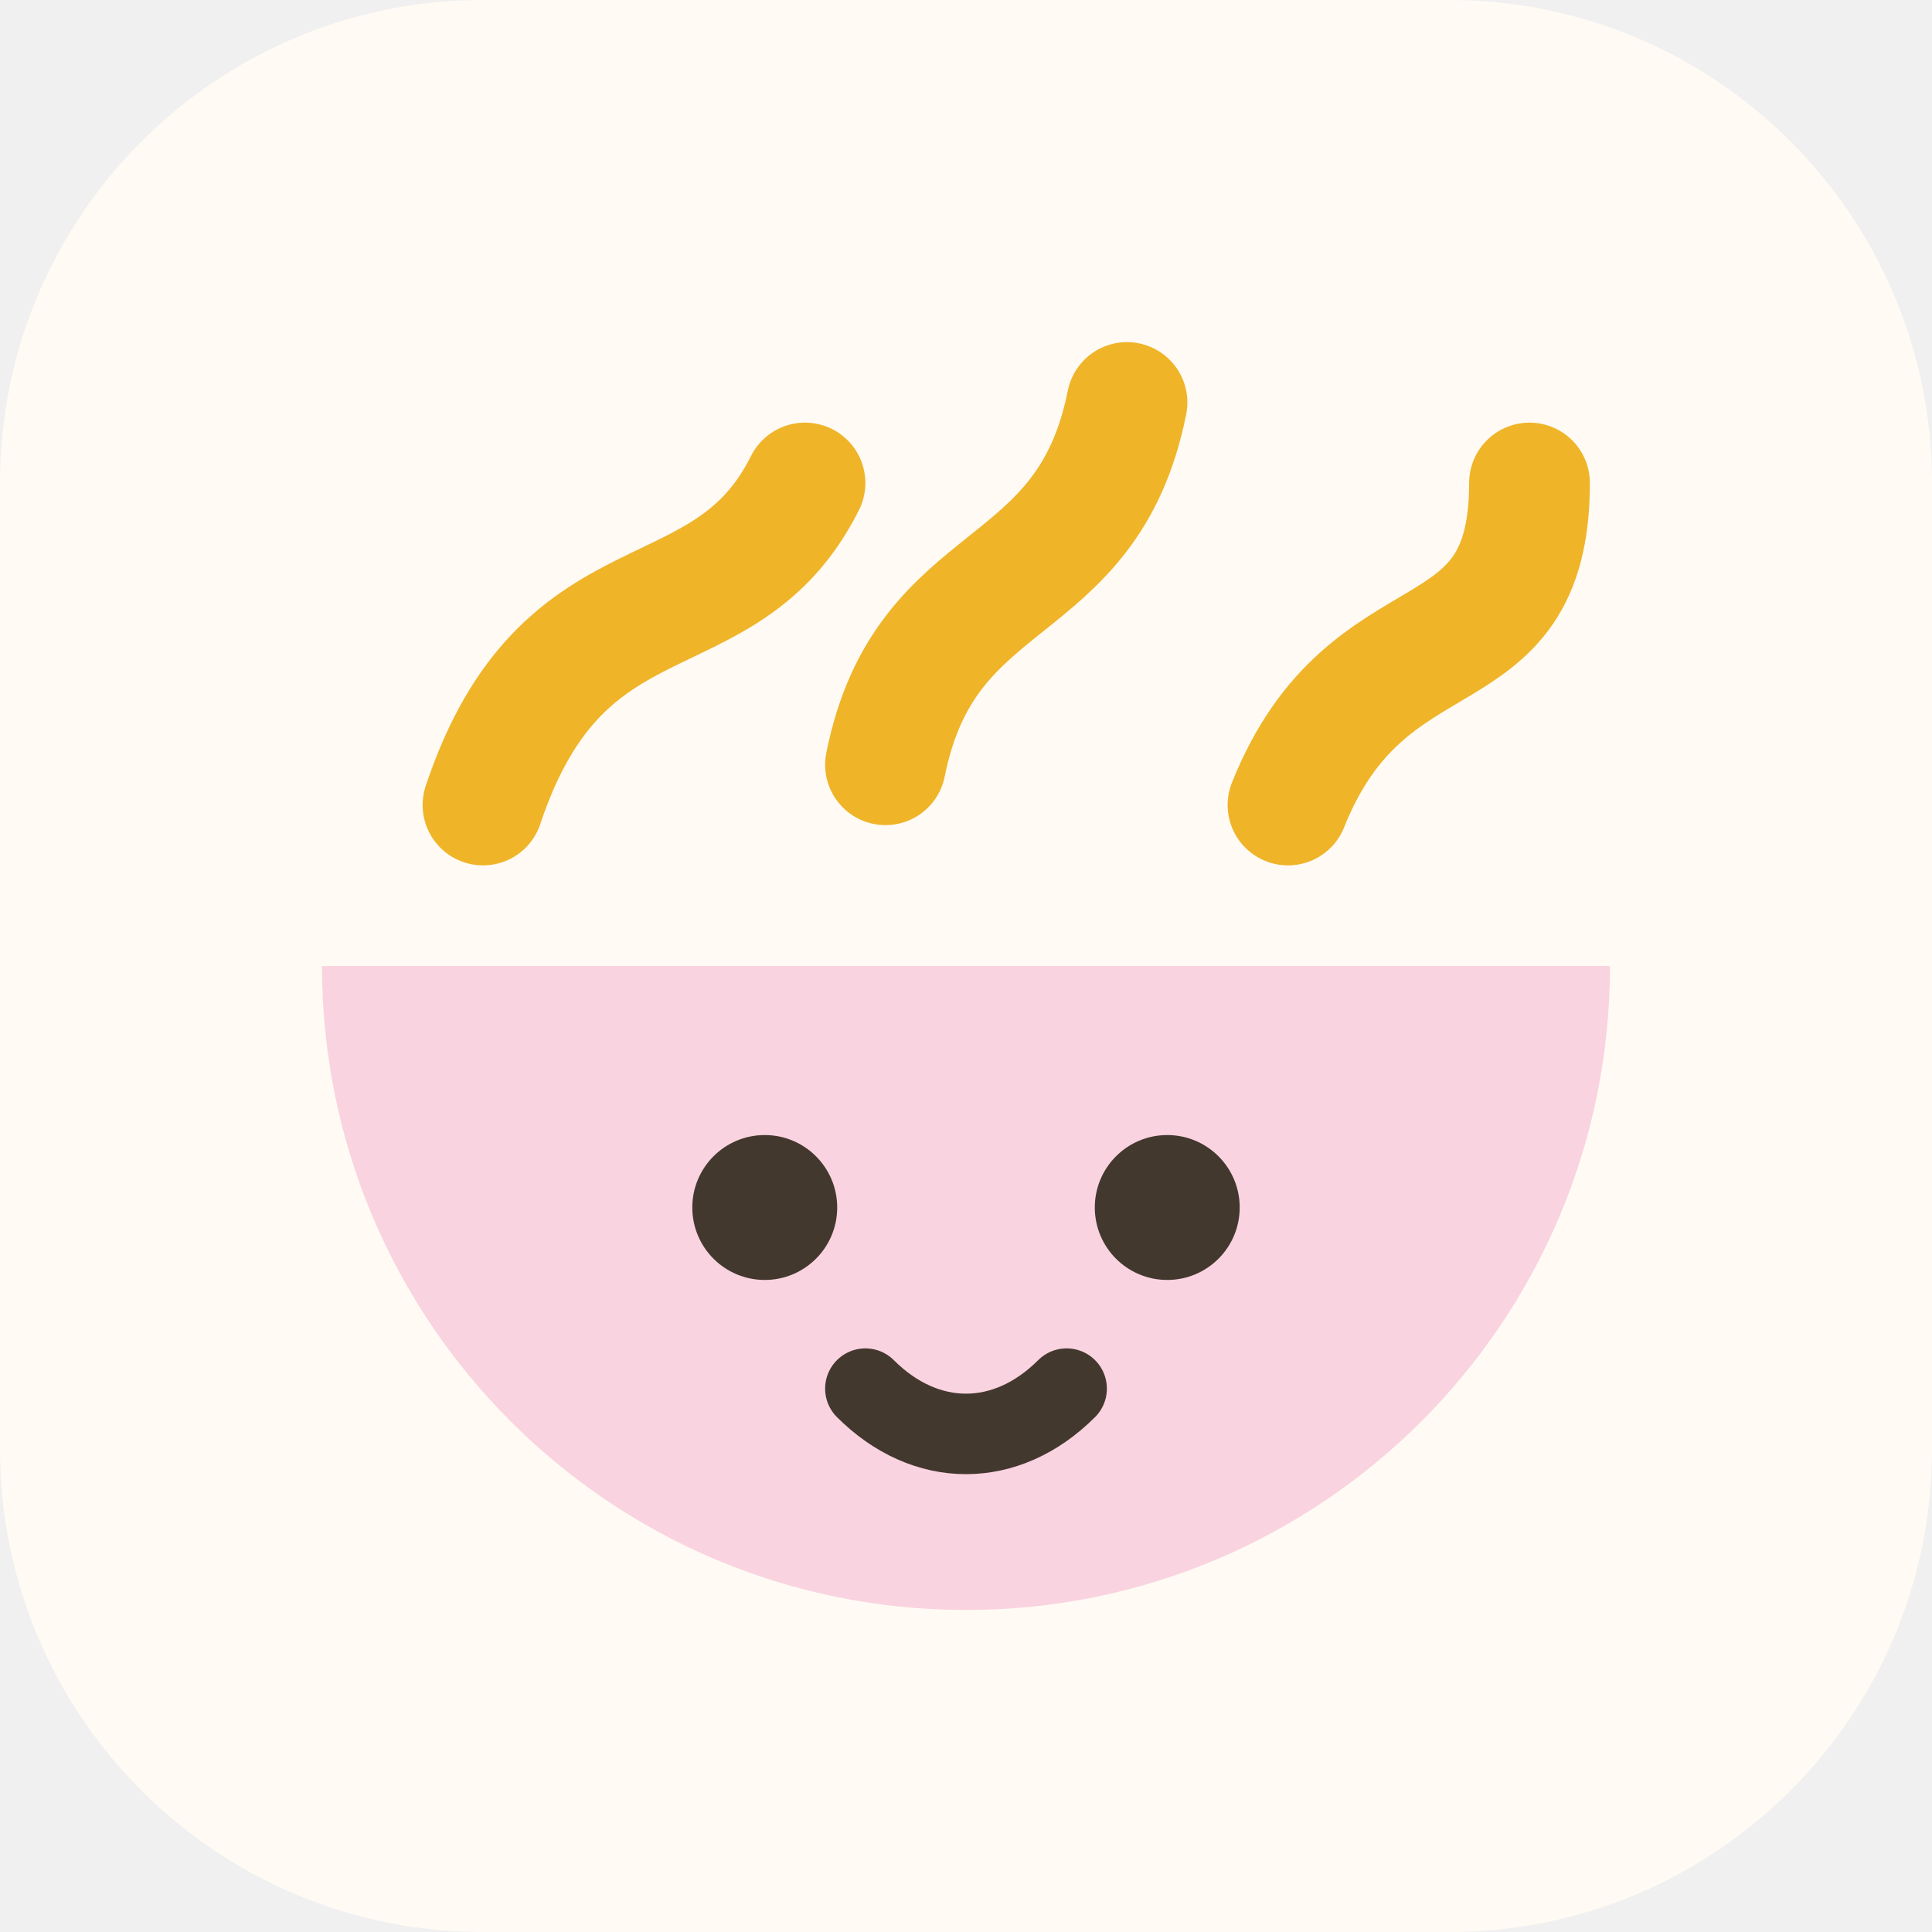
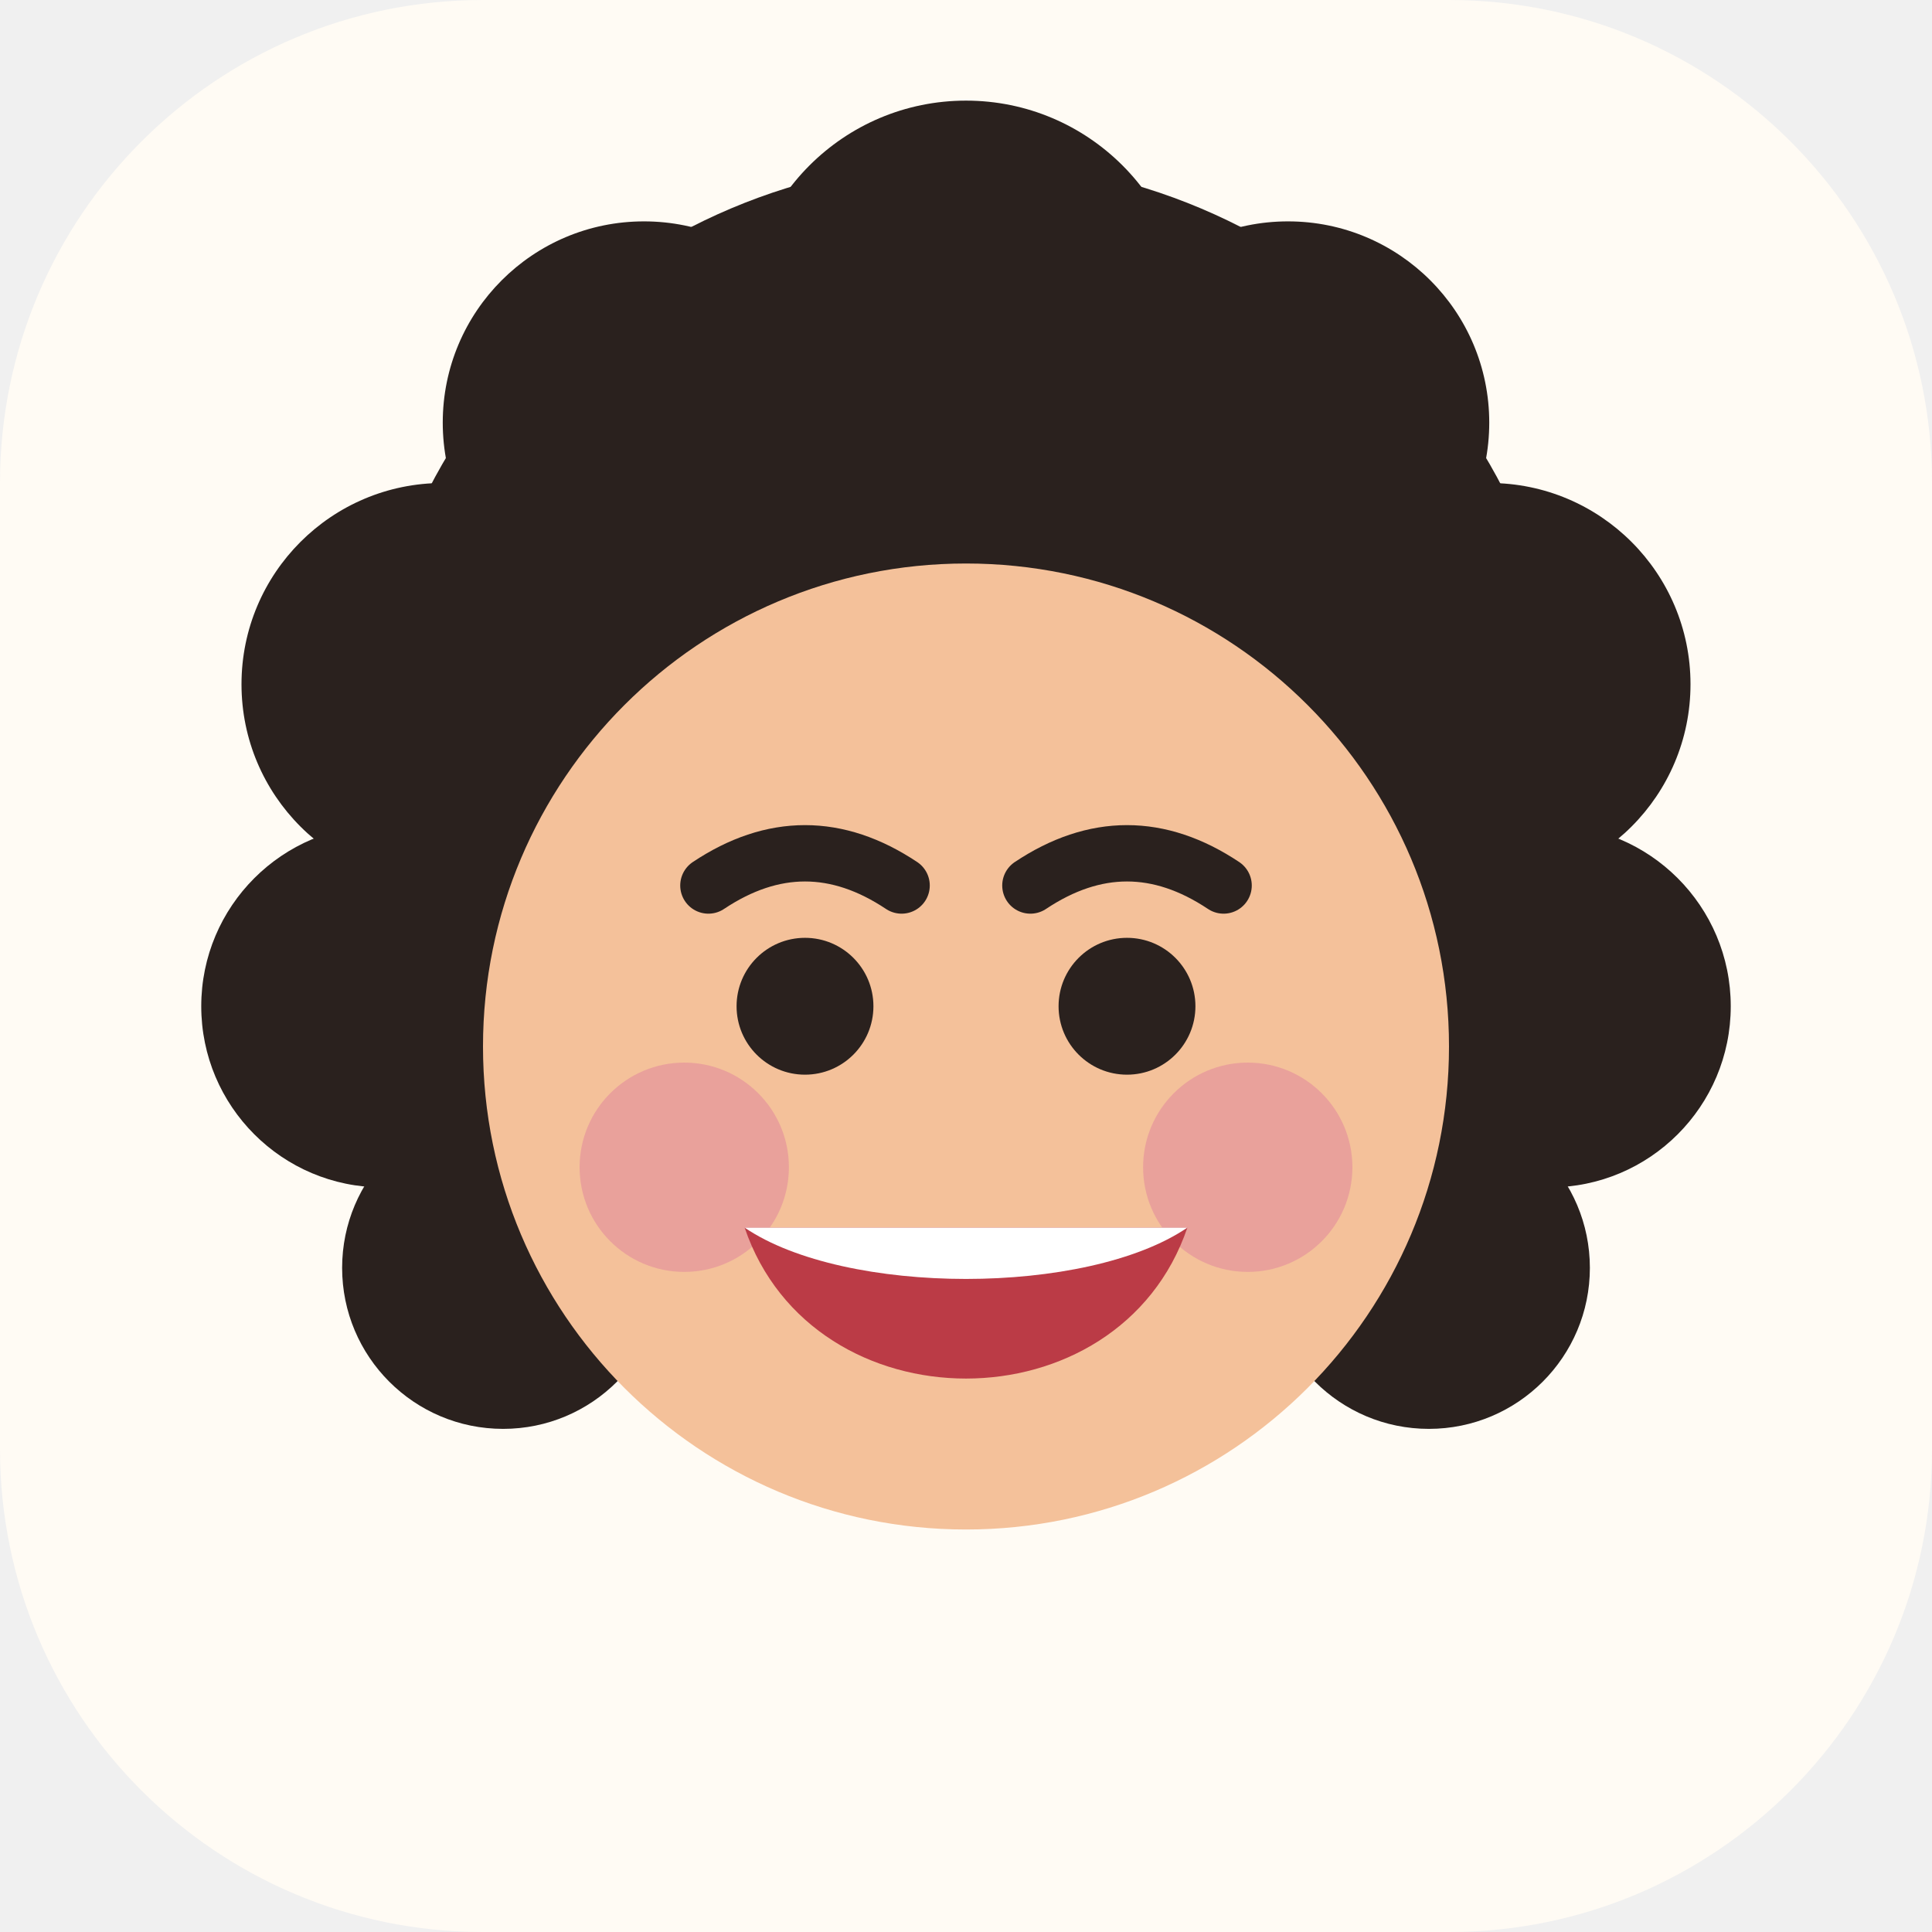
- <svg xmlns="http://www.w3.org/2000/svg" width="48" height="48" viewBox="0 0 48 48" fill="none">
+ <svg xmlns="http://www.w3.org/2000/svg" width="48" height="48" viewBox="0 0 48 48" fill="none" role="img" aria-label="Curvy Noodle">
  <rect width="48" height="48" rx="12" fill="#FFFBF4" />
-   <path d="M8 24h32a16 16 0 0 1-32 0Z" fill="#FAD3E0" />
-   <path d="M12 20c2-6 6-4 8-8M22 19c1-5 5-4 6-9M32 20c2-5 6-3 6-8" stroke="#F0B429" stroke-width="3" stroke-linecap="round" />
-   <circle cx="19" cy="30" r="1.8" fill="#43382E" />
-   <circle cx="29" cy="30" r="1.8" fill="#43382E" />
-   <path d="M21.5 34.5c1.5 1.5 3.5 1.5 5 0" stroke="#43382E" stroke-width="2" stroke-linecap="round" />
+   <g fill="#2a211e">
+     <circle cx="24" cy="19" r="15" />
+     <circle cx="11" cy="17" r="5" />
+     <circle cx="9.5" cy="25" r="4.5" />
+     <circle cx="12.5" cy="31.5" r="4" />
+     <circle cx="37" cy="17" r="5" />
+     <circle cx="38.5" cy="25" r="4.5" />
+     <circle cx="35.5" cy="31.5" r="4" />
+     <circle cx="16" cy="10.5" r="5" />
+     <circle cx="24" cy="8" r="5.5" />
+     <circle cx="32" cy="10.5" r="5" />
+   </g>
+   <circle cx="24" cy="26" r="12" fill="#f4c19a" />
+   <circle cx="17" cy="29" r="2.6" fill="#e89b9b" opacity=".85" />
+   <circle cx="31" cy="29" r="2.6" fill="#e89b9b" opacity=".85" />
+   <path d="M17.6 22q2.4-1.6 4.8 0M25.6 22q2.4-1.6 4.8 0" stroke="#2a211e" stroke-width="1.4" stroke-linecap="round" fill="none" />
+   <circle cx="20" cy="25" r="1.7" fill="#2a211e" />
+   <circle cx="28" cy="25" r="1.7" fill="#2a211e" />
+   <path d="M18.5 30.5 C 20.2 35.5, 27.8 35.5, 29.5 30.5 Z" fill="#bb3b46" />
+   <path d="M18.5 30.5 C 21 32.2, 27 32.2, 29.5 30.5 Z" fill="#fff" />
</svg>
